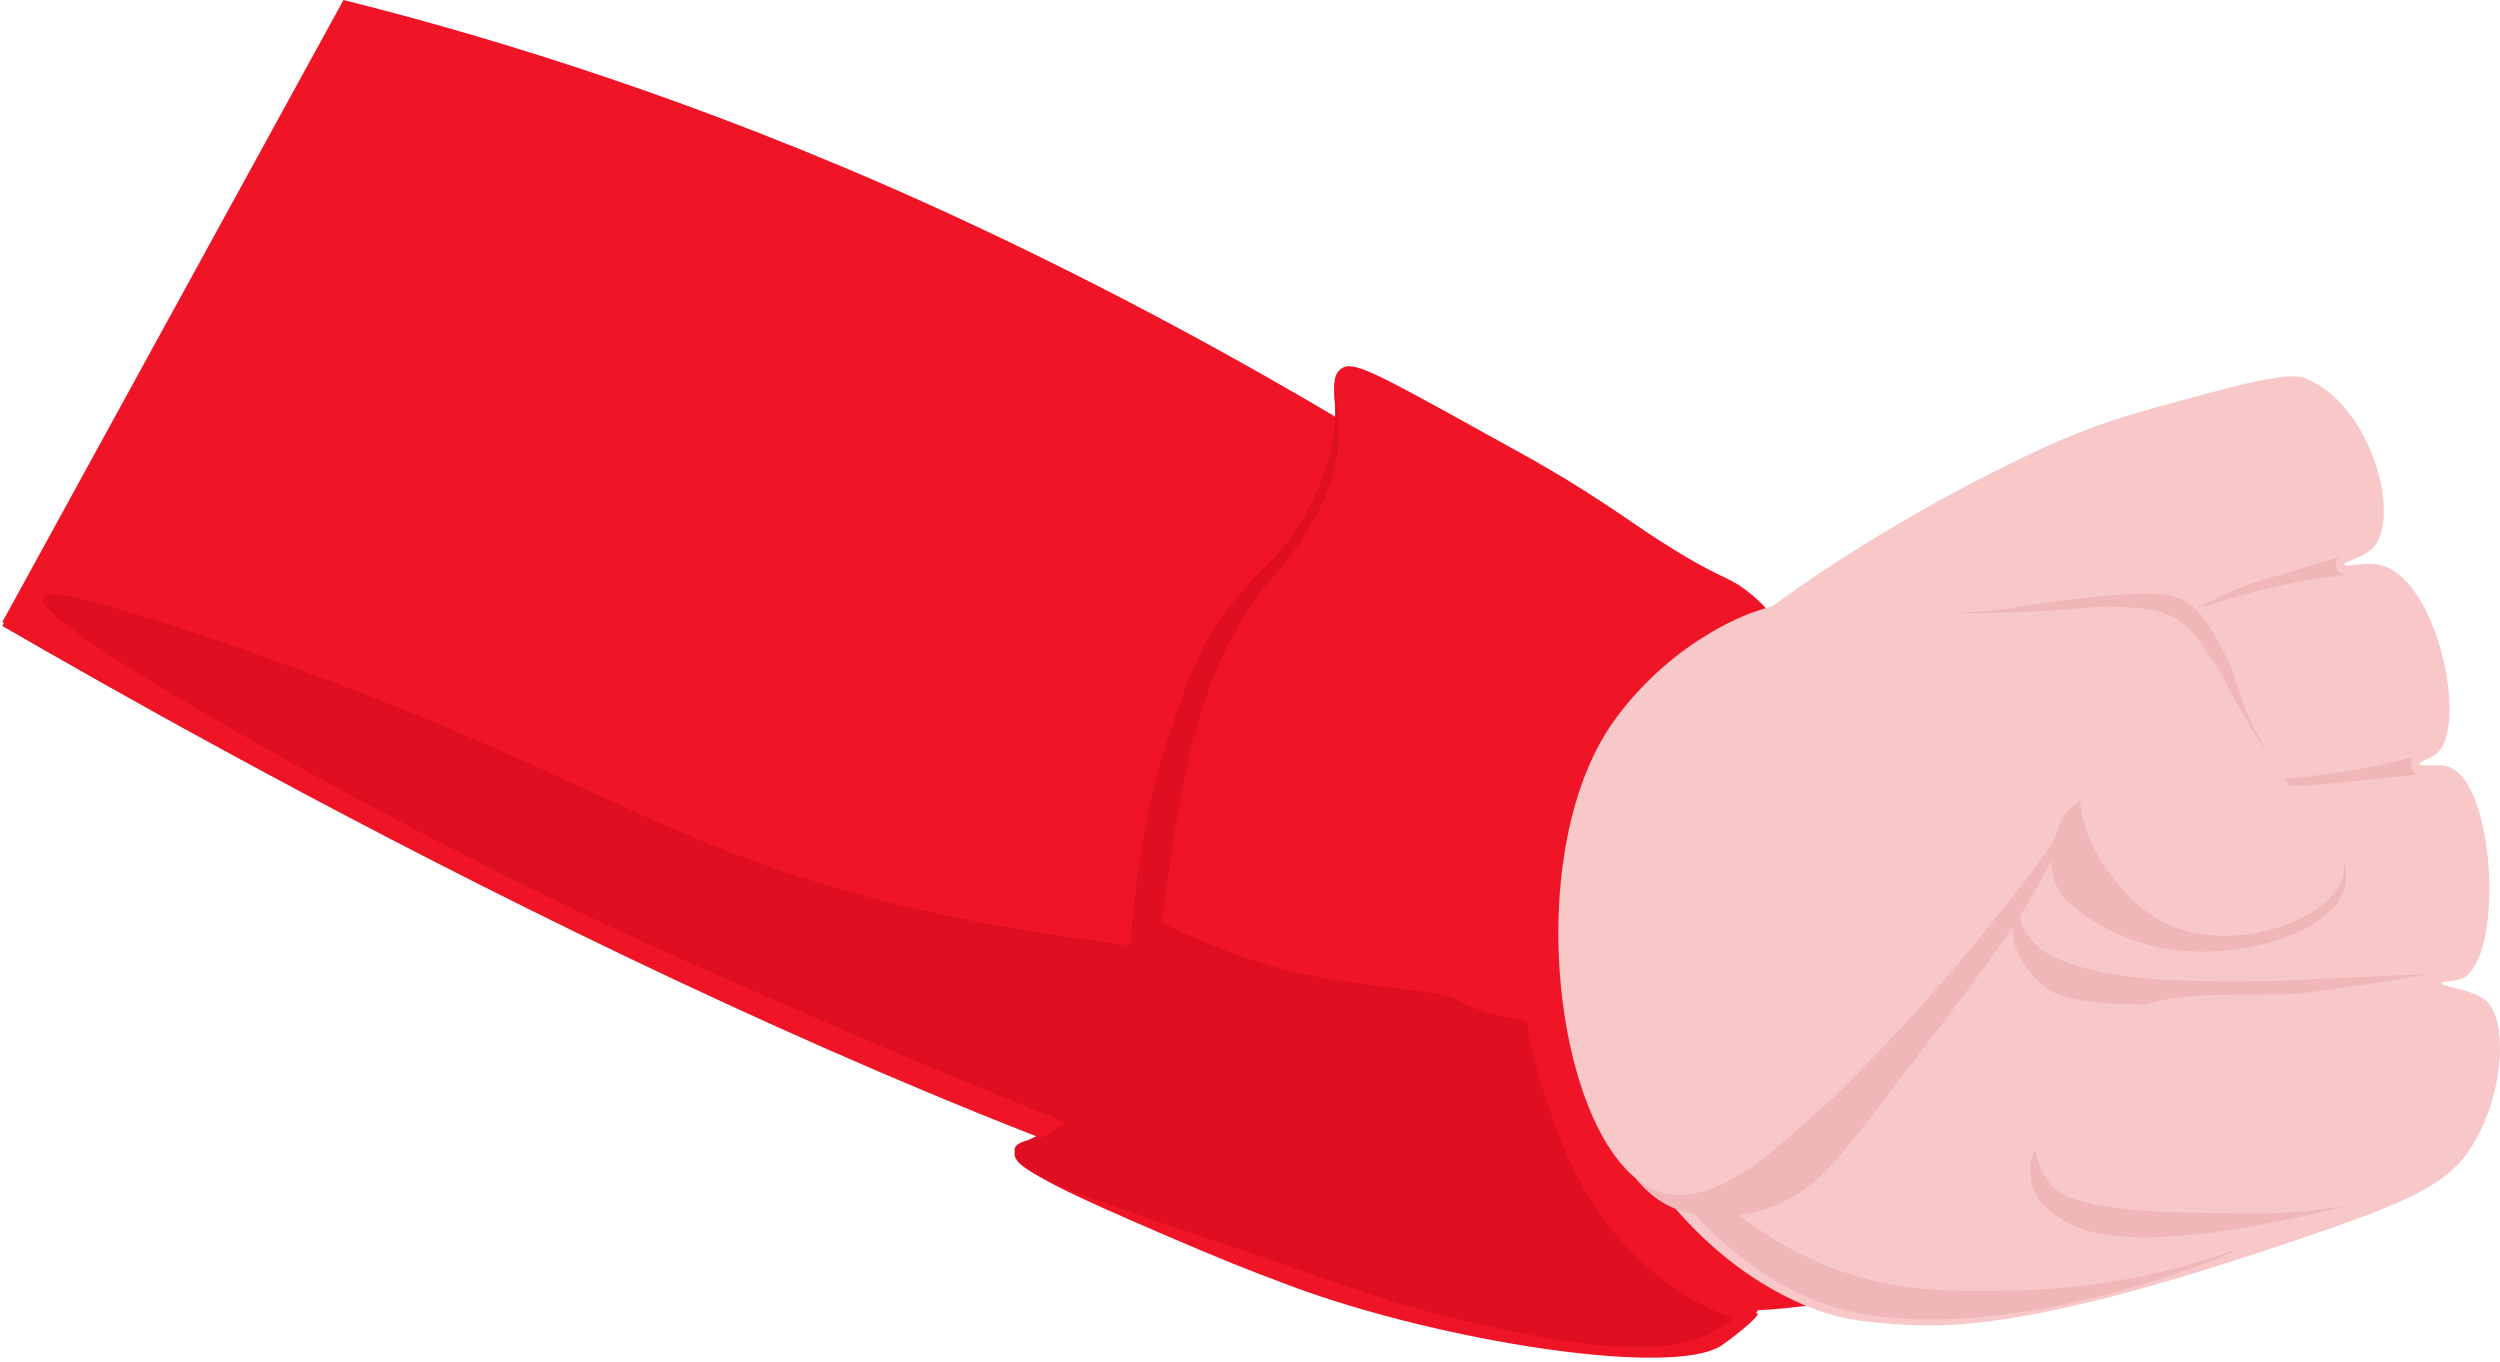
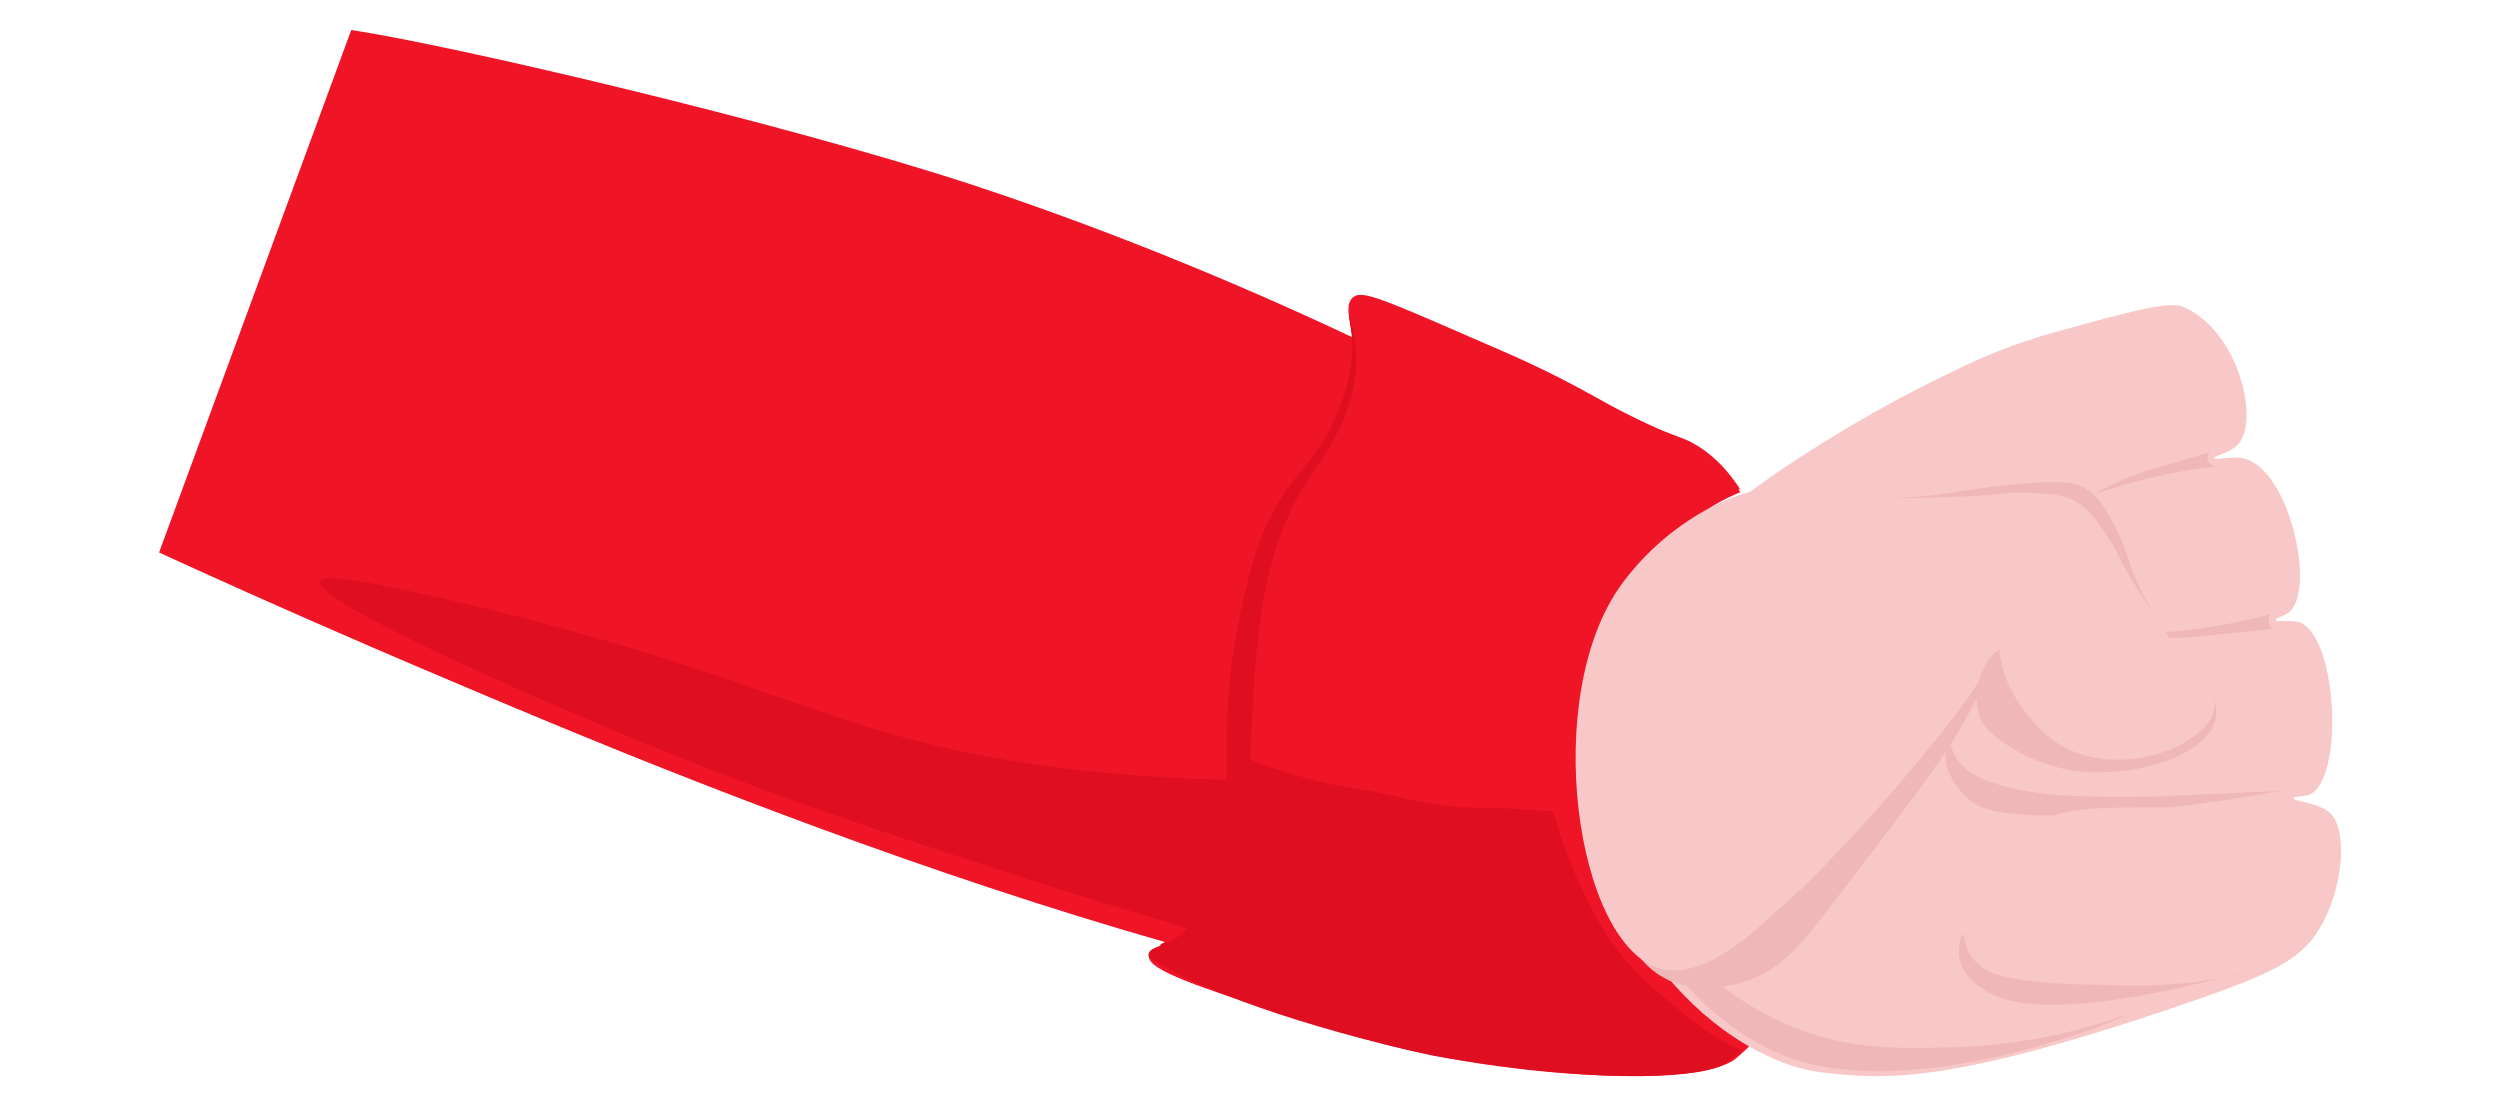
- <svg xmlns="http://www.w3.org/2000/svg" width="650" height="354" viewBox="0 0 650 354" fill="none">
-   <path d="M0.56 161.73C52.94 192.06 224.39 288.99 365.15 326.43C439.49 346.23 484.04 343.71 510.77 321.48C517.16 316.17 526.34 308.52 529.58 296.19C547.13 229.95 372.26 110.34 231.05 48.51C171.38 22.41 120.62 7.83 89.3 0C59.69 53.91 30.17 107.91 0.56 161.82V161.73Z" fill="#F01427" />
-   <path d="M412.58 329.94C405.74 323.91 396.47 314.01 390.89 299.52C385.58 285.93 387.11 277.56 385.76 271.44C378.47 239.76 289.28 257.58 193.43 221.94C155.09 207.63 127.73 189.36 50.87 163.71C22.16 154.17 12.08 152.01 11.09 154.26C8.3 160.2 74.63 197.55 117.74 219.78C154.73 238.86 181.91 250.65 221.51 267.75C303.41 303.12 338.33 313.02 354.17 317.16C378.47 323.55 398.81 327.51 412.58 329.94Z" fill="#DF0E20" />
-   <path d="M466.22 168.39C462.17 160.56 457.49 156.06 453.98 153.45C449.57 150.12 448.04 150.48 438.68 144.99C434.27 142.38 429.41 139.32 423.47 135.18C406.64 123.66 397.46 118.98 386.12 112.68C356.78 96.39 351.56 93.6 348.59 95.94C345.8 98.1 347.24 102.96 347.42 109.08C347.87 128.61 333.65 143.19 327.44 151.2C293.69 194.67 302.33 289.35 272.18 296.19C268.94 296.91 264.44 296.73 263.9 298.71C262.82 302.76 280.82 310.59 302.06 319.77C317.27 326.34 325.01 329.4 335.63 333.36C374.06 347.67 434.63 357.3 447.59 348.84C449.21 347.76 457.22 341.73 457.04 340.47C454.43 340.2 445.97 336.06 442.46 333.99C434.9 329.49 410.51 321.57 407.81 254.97C405.2 190.8 440.21 184.23 447.59 178.2C454.25 172.71 461.18 170.01 466.22 168.48V168.39Z" fill="#F01427" />
-   <path d="M397.1 264.51C377.57 261.09 382.25 258.48 371.45 257.04C354.71 254.7 347.69 254.34 336.71 251.73C319.88 247.59 306.92 241.47 298.55 236.97C296.75 247.59 294.68 256.41 292.97 262.98C287.75 283.05 284.6 286.92 282.35 289.08C273.98 297.18 264.35 295.29 263.81 298.8C263.09 303.84 282.71 310.41 312.14 320.4C350.84 333.54 360.02 336.87 368.03 339.12C370.46 339.84 372.62 340.38 374.42 340.83C424.55 353.61 437.96 348.84 443.81 346.05C445.25 345.33 447.77 344.07 450.65 341.91C443.18 338.94 433.73 333.99 425.09 325.44C417.98 318.42 413.93 311.58 411.77 307.89C407.9 301.23 405.83 295.74 403.94 290.52C401.6 284.31 398.9 275.58 397.01 264.69L397.1 264.51Z" fill="#DF0E20" />
-   <path d="M346.88 100.08C347.42 102.42 348.14 105.93 348.14 110.34C348.23 131.58 332.39 147.06 328.16 152.46C291.8 199.35 314.39 279.18 272.9 297.45C271.55 298.08 270.38 298.44 269.93 298.62C269.12 297.81 268.4 297.09 267.59 296.28C270.02 295.2 274.25 293.22 278.48 289.53C300.53 270.45 287.39 239.04 304.31 189C308.45 176.58 311.42 167.76 318.89 157.77C327.17 146.61 332.75 144.9 339.95 131.76C344.63 123.12 347.06 115.02 347.24 106.47C347.24 103.86 347.15 101.61 346.97 100.08H346.88Z" fill="#DF0E20" />
-   <path d="M0.56 162.73C52.94 193.06 224.39 289.99 365.15 327.43C439.49 347.23 484.04 344.71 510.77 322.48C517.16 317.17 526.34 309.52 529.58 297.19C547.13 230.95 372.26 111.34 231.05 49.51C171.38 23.41 120.62 8.83 89.3 1C59.69 54.91 30.17 108.91 0.56 162.82V162.73Z" fill="#F01427" />
-   <path d="M412.58 330.94C405.74 324.91 396.47 315.01 390.89 300.52C385.58 286.93 387.11 278.56 385.76 272.44C378.47 240.76 289.28 258.58 193.43 222.94C155.09 208.63 127.73 190.36 50.87 164.71C22.16 155.17 12.08 153.01 11.09 155.26C8.3 161.2 74.63 198.55 117.74 220.78C154.73 239.86 181.91 251.65 221.51 268.75C303.41 304.12 338.33 314.02 354.17 318.16C378.47 324.55 398.81 328.51 412.58 330.94Z" fill="#DF0E20" />
-   <path d="M466.22 169.39C462.17 161.56 457.49 157.06 453.98 154.45C449.57 151.12 448.04 151.48 438.68 145.99C434.27 143.38 429.41 140.32 423.47 136.18C406.64 124.66 397.46 119.98 386.12 113.68C356.78 97.39 351.56 94.6 348.59 96.94C345.8 99.1 347.24 103.96 347.42 110.08C347.87 129.61 333.65 144.19 327.44 152.2C293.69 195.67 302.33 290.35 272.18 297.19C268.94 297.91 264.44 297.73 263.9 299.71C262.82 303.76 280.82 311.59 302.06 320.77C317.27 327.34 325.01 330.4 335.63 334.36C374.06 348.67 434.63 358.3 447.59 349.84C449.21 348.76 457.22 342.73 457.04 341.47C454.43 341.2 445.97 337.06 442.46 334.99C434.9 330.49 410.51 322.57 407.81 255.97C405.2 191.8 440.21 185.23 447.59 179.2C454.25 173.71 461.18 171.01 466.22 169.48V169.39Z" fill="#F01427" />
-   <path d="M397.1 265.51C377.57 262.09 382.25 259.48 371.45 258.04C354.71 255.7 347.69 255.34 336.71 252.73C319.88 248.59 306.92 242.47 298.55 237.97C296.75 248.59 294.68 257.41 292.97 263.98C287.75 284.05 284.6 287.92 282.35 290.08C273.98 298.18 264.35 296.29 263.81 299.8C263.09 304.84 282.71 311.41 312.14 321.4C350.84 334.54 360.02 337.87 368.03 340.12C370.46 340.84 372.62 341.38 374.42 341.83C424.55 354.61 437.96 349.84 443.81 347.05C445.25 346.33 447.77 345.07 450.65 342.91C443.18 339.94 433.73 334.99 425.09 326.44C417.98 319.42 413.93 312.58 411.77 308.89C407.9 302.23 405.83 296.74 403.94 291.52C401.6 285.31 398.9 276.58 397.01 265.69L397.1 265.51Z" fill="#DF0E20" />
-   <path d="M346.88 101.08C347.42 103.42 348.14 106.93 348.14 111.34C348.23 132.58 332.39 148.06 328.16 153.46C291.8 200.35 314.39 280.18 272.9 298.45C271.55 299.08 270.38 299.44 269.93 299.62C269.12 298.81 268.4 298.09 267.59 297.28C270.02 296.2 274.25 294.22 278.48 290.53C300.53 271.45 287.39 240.04 304.31 190C308.45 177.58 311.42 168.76 318.89 158.77C327.17 147.61 332.75 145.9 339.95 132.76C344.63 124.12 347.06 116.02 347.24 107.47C347.24 104.86 347.15 102.61 346.97 101.08H346.88Z" fill="#DF0E20" />
-   <path d="M425.54 190.36C419.87 197.47 413.12 212.68 413.12 212.68C411.32 216.82 409.97 221.32 408.98 227.08C401.51 268.21 427.07 319.78 466.49 338.14C473.15 341.29 479.09 342.91 484.94 343.54C503.3 345.52 523.1 347.41 595.01 323.11C628.04 312.04 637.13 307.54 643.25 297.1C651.17 283.78 652.34 263.98 645.59 259.57C641.45 256.87 634.7 256.6 634.79 255.61C634.79 254.98 637.76 255.34 639.83 254.53C651.26 250.21 649.01 202.78 636.32 199.27C633.62 198.55 629.3 199.45 629.12 198.64C629.03 198.01 631.73 197.29 633.08 196.3C642.26 190.27 633.89 149.68 618.41 146.8C614.54 146.08 609.77 147.61 609.5 146.8C609.32 145.99 614.36 145.18 616.97 142.48C624.35 134.83 616.97 105.67 599.51 98.38C594.92 96.49 583.04 99.73 559.19 106.3C544.61 110.35 534.71 114.49 520.76 121.51C520.76 121.51 454.97 152.92 425.36 190.27L425.54 190.36Z" fill="#F8C8C9" />
-   <path d="M424.91 305.92C426.62 308.17 430.58 312.76 437.33 314.92C439.94 315.73 442.28 316 444.17 316.09C447.59 316.27 452.72 316.27 458.3 314.56C470.45 310.96 477.29 302.32 485.84 291.16C520.04 246.79 525.17 239.32 531.74 226.81C535.52 219.61 541.19 208.09 540.74 207.91C540.47 207.73 538.04 212.05 534.62 217.45C528.59 226.9 523.64 232.93 513.74 244.99C504.29 256.42 495.65 265.96 488.18 273.7C480.89 281.26 477.02 285.31 469.1 292.06C460.73 299.26 454.97 303.67 449.3 306.73C444.17 309.52 428.15 305.29 424.91 305.92Z" fill="#F0B7B9" />
-   <path d="M429.68 296.74C432.11 294.67 447.32 318.7 476.93 329.86C493.22 335.98 507.35 335.8 523.1 335.53C558.38 334.9 580.79 324.64 580.97 325.09C581.24 326.08 511.49 354.7 470.81 337.69C451.91 329.77 439.58 314.47 439.58 314.47C434 307.54 428.24 298 429.77 296.74H429.68Z" fill="#F0B7B9" />
-   <path d="M540.92 208.631C546.14 208.631 544.34 227.261 558.83 237.521C567.2 243.461 576.29 243.281 579.44 243.281C592.94 243.101 608.78 235.361 609.41 226.361C609.5 225.101 609.23 223.931 609.05 223.211C609.59 224.651 610.4 227.261 609.77 230.231C607.16 242.651 582.32 249.671 563.6 246.791C562.16 246.611 551.9 244.901 541.73 237.791C536.69 234.281 535.43 232.031 534.98 230.951C530.48 221.951 536.69 208.631 541.01 208.541L540.92 208.631Z" fill="#F0B7B9" />
-   <path d="M630.92 253.36C579.44 262.45 540.65 263.62 532.1 256.96C525.17 251.65 523.73 245.26 523.73 245.26C522.74 240.58 523.91 236.08 524.45 236.08C524.99 236.08 524.72 239.32 526.97 242.83C526.97 242.83 528.14 244.63 530.12 246.34C538.31 253.18 559.46 254.53 559.46 254.53C571.7 255.25 581.69 255.25 587.81 255.07C592.31 255.07 594.2 254.89 612.29 254.08C620.21 253.72 626.6 253.45 630.83 253.27L630.92 253.36Z" fill="#F0B7B9" />
-   <path d="M627.41 196.93C627.41 196.93 626.69 198.01 626.87 199.18C627.05 200.62 628.22 201.25 628.4 201.43C623.27 201.97 619.22 202.33 616.79 202.6C606.71 203.68 601.58 204.22 594.38 204.49C590.51 204.67 588.8 204.67 587.99 204.58C582.23 204.49 577.64 203.68 574.49 203.05C584.12 203.23 595.37 202.78 607.7 200.89C614.9 199.81 621.47 198.37 627.5 196.84L627.41 196.93Z" fill="#F0B7B9" />
-   <path d="M633.35 258.58C620.93 258.49 604.46 258.4 585.11 258.58C569.63 258.67 561.98 258.94 552.53 263.17C547.13 265.6 534.53 271.36 530.3 284.77C529.76 286.39 526.16 298 532.01 306.64C537.23 314.29 550.28 314.83 576.2 315.55C592.4 316 614.36 315.55 630.38 306.37C632.18 305.38 634.43 303.94 636.86 301.6C647.21 291.79 647.39 278.2 647.48 274.42C647.57 269.02 647.57 265.24 644.69 262.18C640.82 258.13 634.61 258.58 633.17 258.76L633.35 258.58Z" fill="#F8C8C9" />
-   <path d="M620.39 310.69C620.39 310.69 560.81 328.69 539.21 318.7C536.96 317.62 530.3 314.56 528.41 308.35C527.06 303.94 528.59 299.17 529.13 299.17C529.67 299.17 529.4 302.41 531.65 305.92C531.65 305.92 532.82 307.81 534.8 309.43C540.74 314.47 561.08 315.01 566.48 315.19C582.59 315.55 587.27 315.64 593.84 315.28C598.7 315.01 604.19 314.56 610.94 313.21C617.42 311.95 620.3 310.69 620.3 310.69H620.39Z" fill="#F0B7B9" />
-   <path d="M568.28 162.46C576.74 168.13 574.31 172.63 588.53 194.5C603.29 217.27 610.94 220.24 609.14 227.53C606.26 239.14 582.86 247.15 566.21 241.21C559.82 238.96 555.59 235.09 554.78 234.28C543.53 223.39 541.01 212.95 540.83 207.73C540.83 206.92 540.56 206.38 540.2 206.2C531.83 201.61 468.47 319.51 432.47 310.15C405.2 303.04 393.68 222.67 420.05 186.85C435.98 165.25 456.5 158.95 456.5 158.95C462.35 157.15 467.21 155.08 473.51 156.16C492.41 159.22 508.07 159.58 519.32 159.31C545.06 158.68 556.4 154.27 568.28 162.37V162.46Z" fill="#F8C8C9" />
-   <path d="M592.76 200.8C591.95 199.63 586.37 191.35 582.68 184.87C581.33 182.62 580.7 181.45 580.07 180.19C578.18 176.59 577.64 175.15 575.57 172.09C571.61 166.24 569.63 163.18 565.67 160.84C561.35 158.32 557.3 158.14 550.64 157.78C544.97 157.51 542.63 158.14 533 158.77C533 158.77 527.33 159.13 520.04 159.31C505.1 159.76 493.67 158.77 493.67 158.77C493.67 158.77 501.77 159.67 512.75 159.13C521.66 158.68 523.37 157.78 536.87 156.07C561.26 152.92 565.67 154.72 568.64 156.61C572.6 159.22 574.49 162.73 577.82 168.85C582.23 176.95 581.6 180.82 586.91 190.99C589.97 196.93 592.76 200.8 592.67 200.8H592.76Z" fill="#F0B7B9" />
-   <path d="M610.31 149.32C608.96 149.41 607.7 148.6 607.43 147.43C607.16 146.53 607.52 145.45 608.33 144.82C605.63 145.63 601.49 146.89 596.36 148.42C590.6 150.13 589.43 150.4 587.72 150.94C583.67 152.2 577.82 154.45 570.89 158.41C576.2 156.61 582.14 154.81 588.53 153.28C596.36 151.39 603.74 150.13 610.31 149.41V149.32Z" fill="#F0B7B9" />
+ <svg xmlns="http://www.w3.org/2000/svg" version="1.1" id="Ebene_1" x="0px" y="0px" viewBox="0 0 800 354" style="enable-background:new 0 0 800 354;" xml:space="preserve">
+   <style type="text/css">
+ 	.st0{fill:#F01427;}
+ 	.st1{fill:#DF0E20;}
+ 	.st2{fill:#F8C8C9;}
+ 	.st3{fill:#F0B7B9;}
+ </style>
+   <g>
+     <g>
+       <path class="st0" d="M112.4,9.6c31.9,4.8,137,29.3,198.9,49.6C457.8,107.5,643.1,210,631.9,277.6c-2.1,12.6-10.5,21.1-16.3,27    c-24.5,24.7-68.6,31.4-144.5,18.7C328.2,302.4,105.9,202,50.9,176.8C50.9,176.8,90.5,69.1,112.4,9.6z" />
+       <path class="st1" d="M459.3,315.1c-16.2-2.6-51.9-9.2-136.7-36.7c-41-13.3-69.2-22.5-107.8-38c-45-18.1-114.6-49-112.4-55.2    c0.8-2.3,11-1.1,40.5,5.7c78.9,18.3,107.9,33.9,147.4,44.5c98.8,26.4,185.9,0.3,196.1,31.1c1.9,6,1.2,14.4,7.8,27.5    c6.9,13.9,17.1,22.9,24.5,28.2C504.7,321.1,484.1,319.1,459.3,315.1z" />
+       <path class="st0" d="M556.8,156.5c-4.9,2-11.5,5.3-17.6,11.4c-6.8,6.7-41,16.5-32.4,80.2c9,66,34,71.6,42,75.4    c3.7,1.7,12.5,5.1,15.1,5.1c0.3,1.2-7.1,8-8.6,9.2c-12.1,9.6-73.3,5.8-112.9-4.8c-10.9-2.9-18.9-5.3-34.7-10.4    c-22-7.1-40.7-13.2-40-17.4c0.4-2,4.8-2.3,8-3.3c29.4-9.7,11.8-103.1,41.3-149.6c5.4-8.6,18.2-24.4,15.9-43.8    c-0.8-6.1-2.6-10.8-0.1-13.2c2.7-2.6,8.2-0.3,38.9,13.1c11.9,5.2,21.5,9,39.3,18.9c6.3,3.6,11.4,6.1,16.1,8.3    c9.8,4.6,11.3,4.1,16,7C546.9,144.9,552,149,556.8,156.5L556.8,156.5z" />
+       <path class="st1" d="M497,258.8c2.9,10.7,6.4,19.1,9.3,25.1c2.4,5,5,10.3,9.4,16.6c2.5,3.5,7.2,9.9,14.9,16.2    c9.4,7.7,19.3,11.7,27,14c-2.7,2.4-5.1,3.9-6.4,4.8c-5.6,3.3-18.5,9.3-69.6,1.4c-1.8-0.3-4-0.6-6.5-1.1    c-8.2-1.5-17.6-3.9-57.4-13.4c-30.2-7.2-50.4-11.9-50.2-16.9c0.2-3.5,10-2.6,17.5-11.4c2-2.4,4.8-6.5,8.1-27    c1.1-6.7,2.3-15.7,3.1-26.4c8.8,3.7,22.2,8.6,39.4,11.1c11.2,1.6,18.2,1.3,35.1,2c10.9,0.4,6.5,3.5,26.2,5L497,258.8z" />
+       <path class="st1" d="M431.6,99.6c0.3,1.5,0.6,3.7,0.9,6.3c0.6,8.5-1,16.8-4.9,25.9c-5.9,13.8-11.3,16-18.5,27.9    c-6.5,10.7-8.6,19.7-11.6,32.5c-12.1,51.4,3.9,81.4-16.2,102.5c-3.9,4.1-7.9,6.4-10.2,7.7c0.9,0.7,1.7,1.4,2.6,2.1    c0.4-0.2,1.6-0.7,2.8-1.4c39.6-22.1,9.6-99.4,41.3-149.6c3.7-5.8,18-22.7,15.9-43.8C433.3,105.3,432.3,101.9,431.6,99.6    L431.6,99.6z" />
+       <path class="st0" d="M92.7,194.8c24.4-56.5,48.7-113,73.1-169.5c31.9,4.8,83.8,14.6,145.7,34.9C457.9,108.4,643.2,211,632,278.6    c-2.1,12.6-10.5,21.1-16.3,27c-24.5,24.7-68.6,31.4-144.5,18.7C327.5,300.3,147.7,220,92.7,194.8L92.7,194.8z" />
+       <path class="st1" d="M459.4,316c-16.2-2.6-51.9-9.2-136.7-36.7c-41-13.3-69.2-22.5-107.8-38c-45-18.1-114.6-49-112.4-55.2    c0.8-2.3,11-1.1,40.5,5.7c78.9,18.3,107.9,33.9,147.4,44.5c98.8,26.4,185.9,0.3,196.1,31.1c1.9,6,1.2,14.4,7.8,27.5    c6.9,13.9,17.1,22.9,24.5,28.2C504.8,322.1,484.2,320.1,459.4,316z" />
+       <path class="st0" d="M556.9,157.5c-4.9,2-11.5,5.3-17.6,11.4c-6.8,6.7-41,16.5-32.4,80.2c9,66,34,71.6,42,75.4    c3.7,1.7,12.5,5.1,15.1,5.1c0.3,1.2-7.1,8-8.6,9.2c-12.1,9.6-73.3,5.8-112.9-4.8c-10.9-2.9-18.9-5.3-34.7-10.4    c-22-7.1-40.7-13.2-40-17.4c0.4-2,4.8-2.3,8-3.3c29.4-9.7,11.8-103.1,41.3-149.6c5.4-8.6,18.2-24.4,15.9-43.8    c-0.8-6.1-2.6-10.8-0.1-13.2c2.7-2.6,8.2-0.3,38.9,13.1c11.9,5.2,21.5,9,39.3,18.9c6.3,3.6,11.4,6.1,16.1,8.3    c9.8,4.6,11.3,4.1,16,7C547,145.9,552.1,150,556.9,157.5L556.9,157.5z" />
+       <path class="st1" d="M497.1,259.8c2.9,10.7,6.4,19.1,9.3,25.1c2.4,5,5,10.3,9.4,16.6c2.5,3.5,7.2,9.9,14.9,16.2    c9.4,7.7,19.2,16.1,26.9,18.3c-2.7,2.4-5.1,3.9-6.4,4.8c-5.6,3.3-33.7,7.2-92.1-2.9c-41.8-9-77.2-21.8-91.4-31.5    c0.2-3.5,10-2.6,17.5-11.4c2-2.4,4.8-6.5,8.1-27c1.1-6.7,2.3-15.7,3.1-26.4c8.8,3.7,22.2,8.6,39.4,11.1c11.2,1.6,18,5,34.9,5.7    c10.9,0.4,6.6-0.2,26.4,1.3L497.1,259.8z" />
+       <path class="st1" d="M431.7,100.6c0.3,1.5,0.6,3.7,0.9,6.3c0.6,8.5-1,16.8-4.9,25.9c-5.9,13.8-11.3,16-18.5,27.9    c-6.5,10.7-8.6,19.7-11.6,32.5c-12.1,51.4,3.9,81.4-16.2,102.5c-3.9,4.1-7.9,6.4-10.2,7.7c0.9,0.7,1.7,1.4,2.6,2.1    c0.4-0.2,1.6-0.7,2.8-1.4c39.6-22.1,9.6-99.4,41.3-149.6c3.7-5.8,18-22.7,15.9-43.8C433.4,106.3,432.4,102.9,431.7,100.6    L431.7,100.6z" />
+     </g>
+     <g>
+       <path class="st2" d="M524.5,190.1c29.6-37.4,95.4-68.8,95.4-68.8c14-7,23.9-11.2,38.4-15.2c23.8-6.6,35.7-9.8,40.3-7.9    c17.5,7.3,24.8,36.4,17.5,44.1c-2.6,2.7-7.7,3.5-7.5,4.3c0.3,0.8,5-0.7,8.9,0c15.5,2.9,23.8,43.5,14.7,49.5c-1.3,1-4,1.7-4,2.3    c0.2,0.8,4.5-0.1,7.2,0.6c12.7,3.5,14.9,50.9,3.5,55.3c-2.1,0.8-5,0.4-5,1.1c-0.1,1,6.7,1.3,10.8,4c6.8,4.4,5.6,24.2-2.3,37.5    c-6.1,10.4-15.2,14.9-48.2,26c-71.9,24.3-91.7,22.4-110.1,20.4c-5.9-0.6-11.8-2.2-18.5-5.4c-39.4-18.4-65-69.9-57.5-111.1    c1-5.8,2.3-10.3,4.1-14.4c0,0,6.8-15.2,12.4-22.3L524.5,190.1z" />
+       <path class="st3" d="M548.4,306.5c5.7-3.1,11.4-7.5,19.8-14.7c7.9-6.8,11.8-10.8,19.1-18.4c7.5-7.7,16.1-17.3,25.6-28.7    c9.9-12.1,14.8-18.1,20.9-27.5c3.4-5.4,5.8-9.7,6.1-9.5c0.5,0.2-5.2,11.7-9,18.9c-6.6,12.5-11.7,20-45.9,64.4    c-8.5,11.2-15.4,19.8-27.5,23.4c-5.6,1.7-10.7,1.7-14.1,1.5c-1.9-0.1-4.2-0.4-6.8-1.2c-6.8-2.2-10.7-6.8-12.4-9    C527.2,305.1,543.3,309.3,548.4,306.5z" />
+       <path class="st3" d="M528.9,296.5c-1.5,1.3,4.2,10.8,9.8,17.7c0,0,12.3,15.3,31.2,23.2c40.7,17,110.4-11.6,110.2-12.6    c-0.2-0.4-22.6,9.8-57.9,10.4c-15.8,0.3-29.9,0.5-46.2-5.7C546.4,318.5,531.2,294.5,528.9,296.5L528.9,296.5z" />
+       <path class="st3" d="M640.1,208.3c-4.3,0.1-10.5,13.4-6,22.4c0.5,1.1,1.7,3.3,6.8,6.8c10.2,7.1,20.4,8.8,21.9,9    c18.7,2.9,43.6-4.1,46.2-16.6c0.6-3-0.2-5.6-0.7-7c0.2,0.7,0.5,1.9,0.4,3.1c-0.6,9-16.5,16.7-30,16.9c-3.1,0-12.2,0.2-20.6-5.8    C643.4,227.1,645.2,208.4,640.1,208.3L640.1,208.3z" />
+       <path class="st3" d="M729.9,253.1c-4.2,0.2-10.6,0.4-18.5,0.8c-18.1,0.8-20,1-24.5,1c-6.1,0.2-16.1,0.2-28.3-0.5    c0,0-21.2-1.4-29.3-8.2c-2-1.7-3.2-3.5-3.2-3.5c-2.2-3.5-2-6.8-2.5-6.8c-0.5,0-1.7,4.5-0.7,9.2c0,0,1.4,6.4,8.4,11.7    C639.7,263.4,678.5,262.2,729.9,253.1L729.9,253.1z" />
+       <path class="st3" d="M726.6,196.6c-6,1.5-12.6,3-19.8,4.1c-12.3,1.9-23.6,2.3-33.2,2.2c3.2,0.6,7.7,1.4,13.5,1.5    c0.8,0.1,2.5,0.1,6.4-0.1c7.2-0.3,12.3-0.8,22.4-1.9c2.4-0.3,6.5-0.6,11.6-1.2c-0.2-0.2-1.4-0.8-1.5-2.2    C725.8,197.8,726.5,196.7,726.6,196.6L726.6,196.6z" />
+       <path class="st2" d="M732.3,258.6c1.4-0.2,7.6-0.6,11.5,3.4c2.9,3.1,2.9,6.8,2.8,12.2c-0.1,3.8-0.3,17.4-10.6,27.2    c-2.4,2.3-4.7,3.8-6.5,4.8c-16,9.2-38,9.6-54.2,9.2c-25.9-0.7-39-1.3-44.2-8.9c-5.9-8.6-2.2-20.2-1.7-21.9    c4.2-13.4,16.8-19.2,22.2-21.6c9.5-4.2,17.1-4.5,32.6-4.6c19.4-0.2,35.8-0.1,48.2,0L732.3,258.6z" />
+       <path class="st3" d="M719.4,310.5c0,0-2.9,1.3-9.4,2.5c-6.8,1.4-12.2,1.8-17.1,2.1c-6.6,0.4-11.2,0.3-27.4-0.1    c-5.4-0.2-25.7-0.7-31.7-5.8c-2-1.6-3.2-3.5-3.2-3.5c-2.2-3.5-2-6.8-2.5-6.8c-0.5,0-2.1,4.8-0.7,9.2c1.9,6.2,8.5,9.3,10.8,10.4    C659.9,328.5,719.5,310.5,719.4,310.5L719.4,310.5z" />
+       <path class="st2" d="M667.4,162.2c-11.9-8.1-23.2-3.7-49-3.1c-11.2,0.3-26.9-0.1-45.8-3.1c-6.3-1.1-11.2,1-17,2.8    c0,0-20.5,6.3-36.5,27.9c-26.4,35.8-14.9,116.2,12.4,123.3c36,9.4,99.4-108.5,107.7-103.9c0.4,0.2,0.6,0.7,0.6,1.5    c0.2,5.2,2.7,15.7,14,26.6c0.8,0.8,5,4.7,11.4,6.9c16.6,5.9,40-2.1,42.9-13.7c1.8-7.3-5.9-10.3-20.6-33    C673.4,172.4,675.8,167.9,667.4,162.2L667.4,162.2z" />
+       <path class="st3" d="M691.8,200.6c0.1,0-2.7-3.9-5.8-9.8c-5.3-10.2-4.7-14-9.1-22.1c-3.3-6.1-5.2-9.6-9.2-12.2    c-3-1.9-7.4-3.7-31.8-0.5c-13.5,1.7-15.2,2.6-24.1,3.1c-11,0.5-19.1-0.4-19.1-0.4s11.4,1,26.4,0.5c7.3-0.2,13-0.5,13-0.5    c9.6-0.6,12-1.3,17.6-1c6.7,0.4,10.7,0.5,15,3.1c4,2.3,5.9,5.4,9.9,11.2c2.1,3.1,2.6,4.5,4.5,8.1c0.6,1.3,1.3,2.4,2.6,4.7    C685.5,191.1,691,199.4,691.8,200.6L691.8,200.6z" />
+       <path class="st3" d="M709.4,149.2c-6.6,0.7-14,2-21.8,3.9c-6.4,1.5-12.3,3.3-17.6,5.1c6.9-4,12.8-6.2,16.8-7.5    c1.7-0.5,2.9-0.8,8.6-2.5c5.1-1.5,9.3-2.8,12-3.6c-0.8,0.6-1.2,1.7-0.9,2.6C706.8,148.4,708.1,149.2,709.4,149.2L709.4,149.2z" />
+     </g>
+   </g>
</svg>
